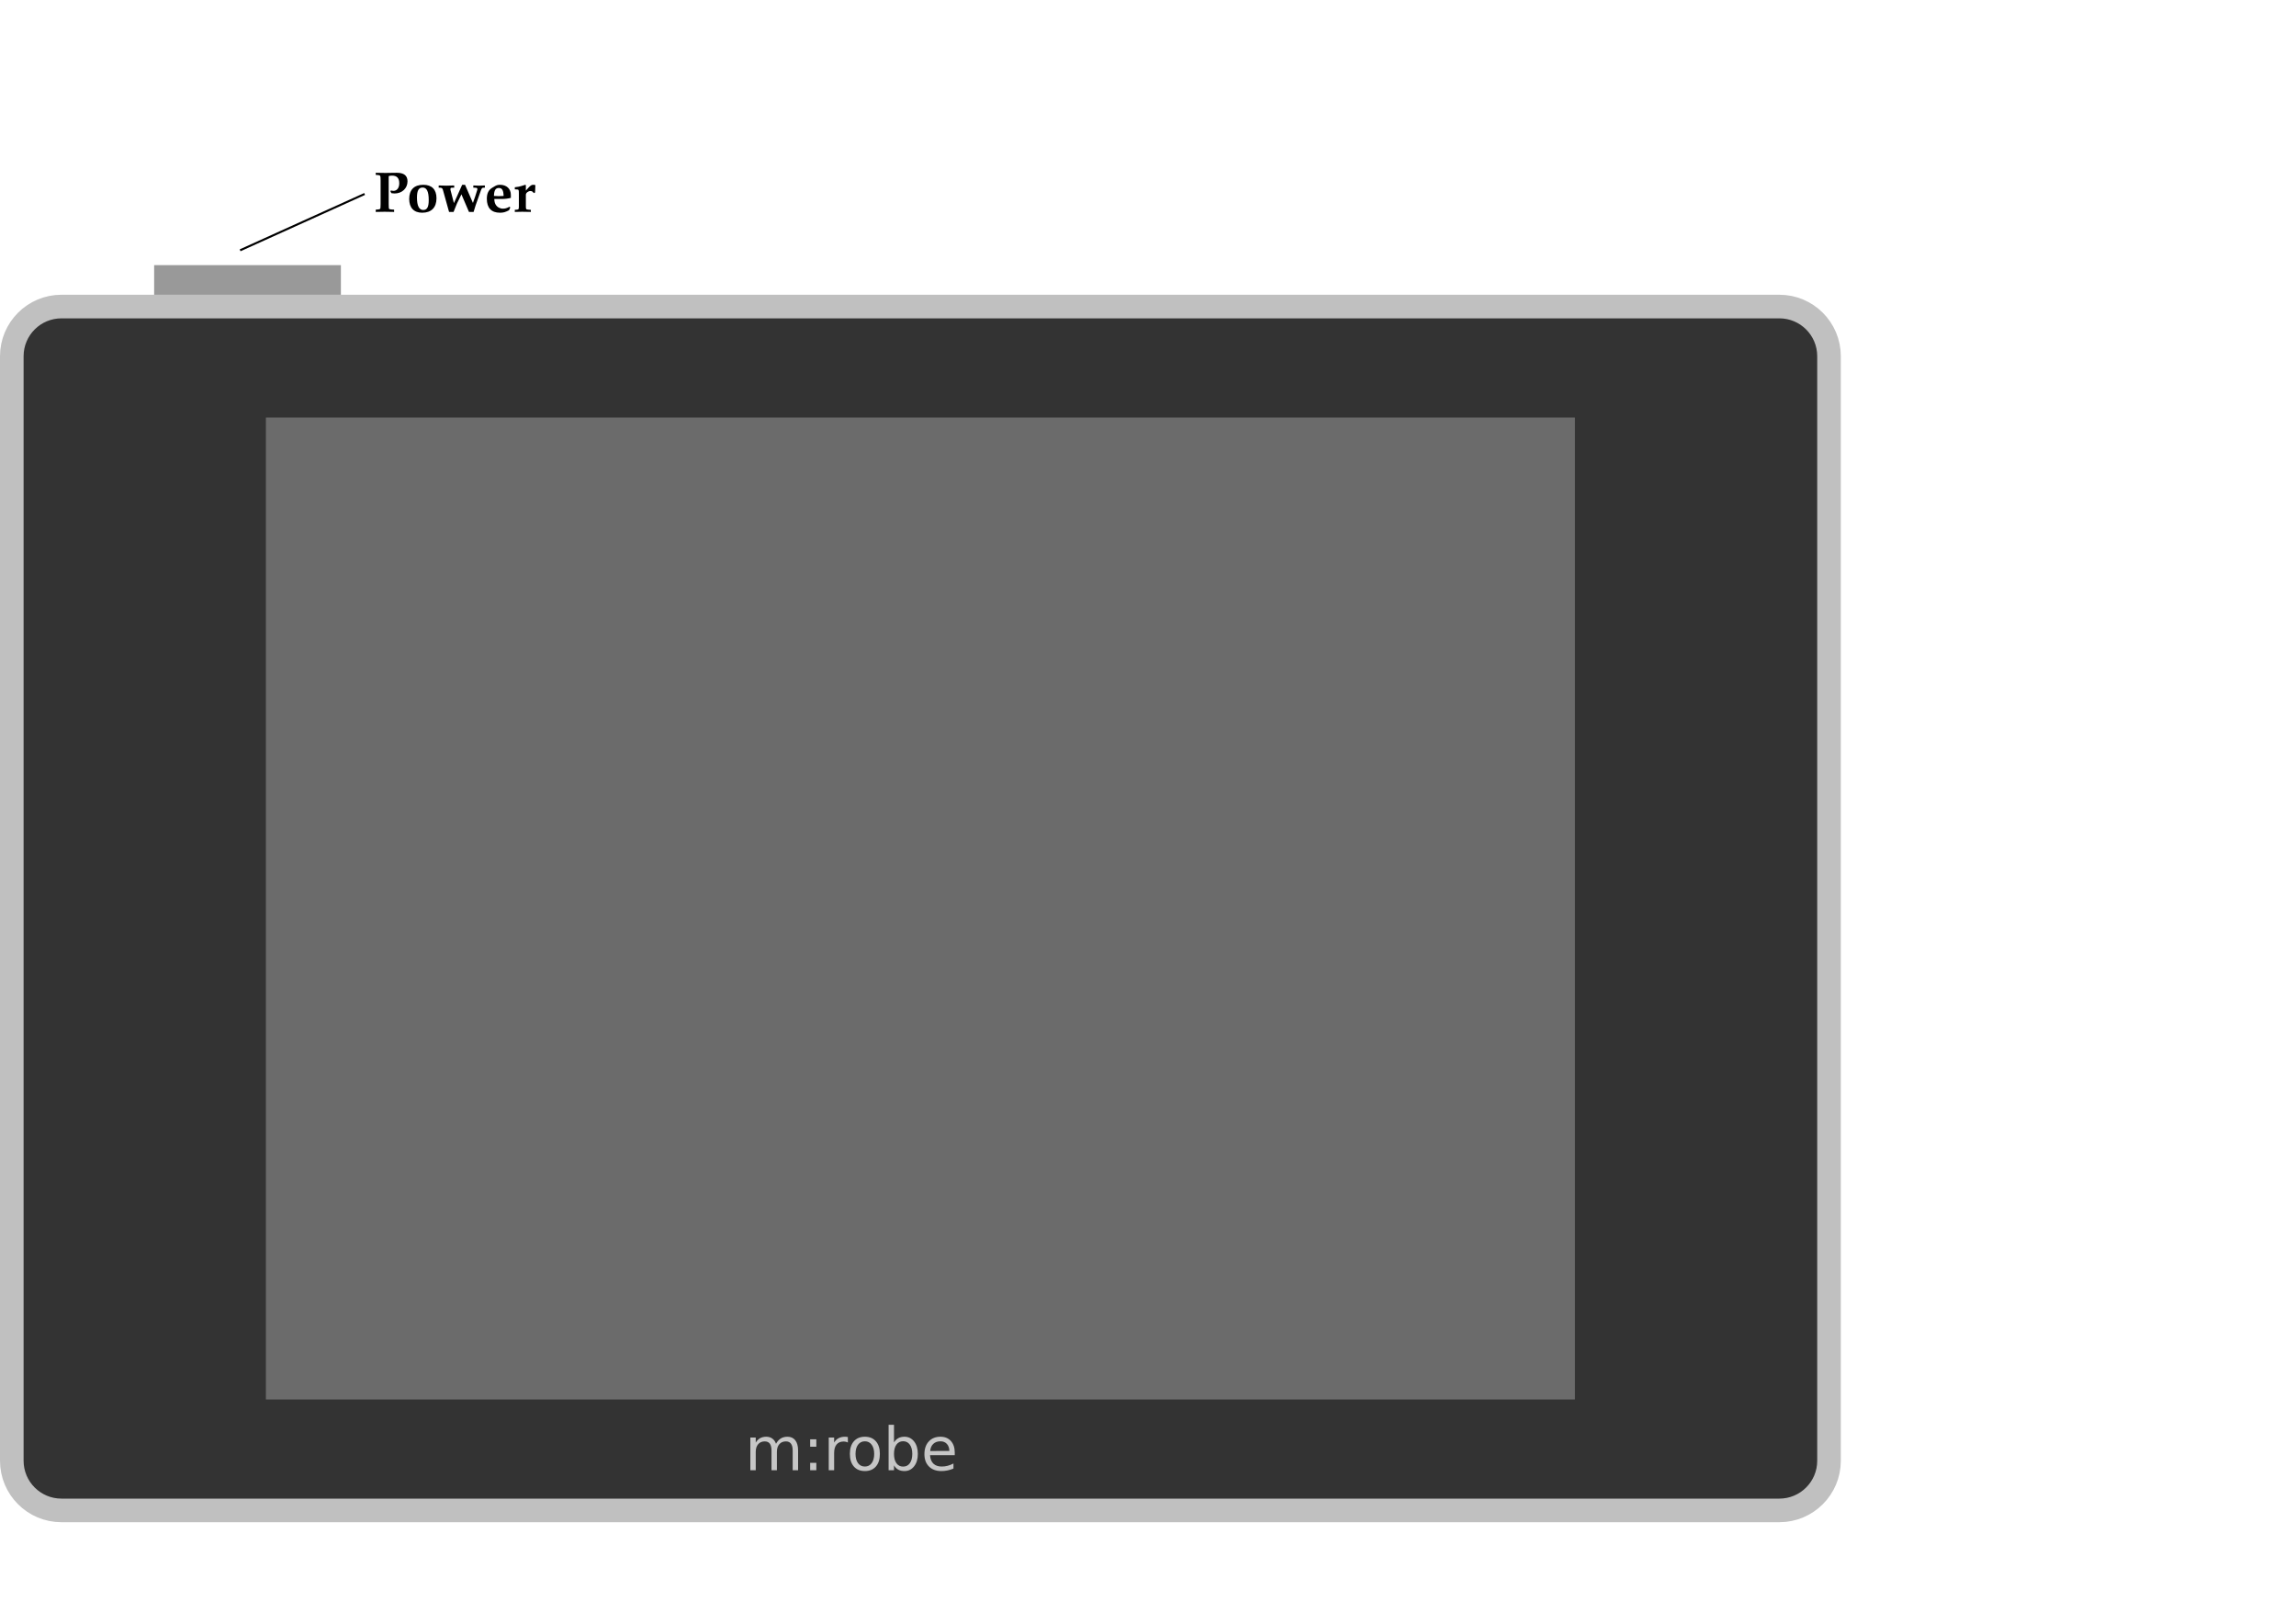
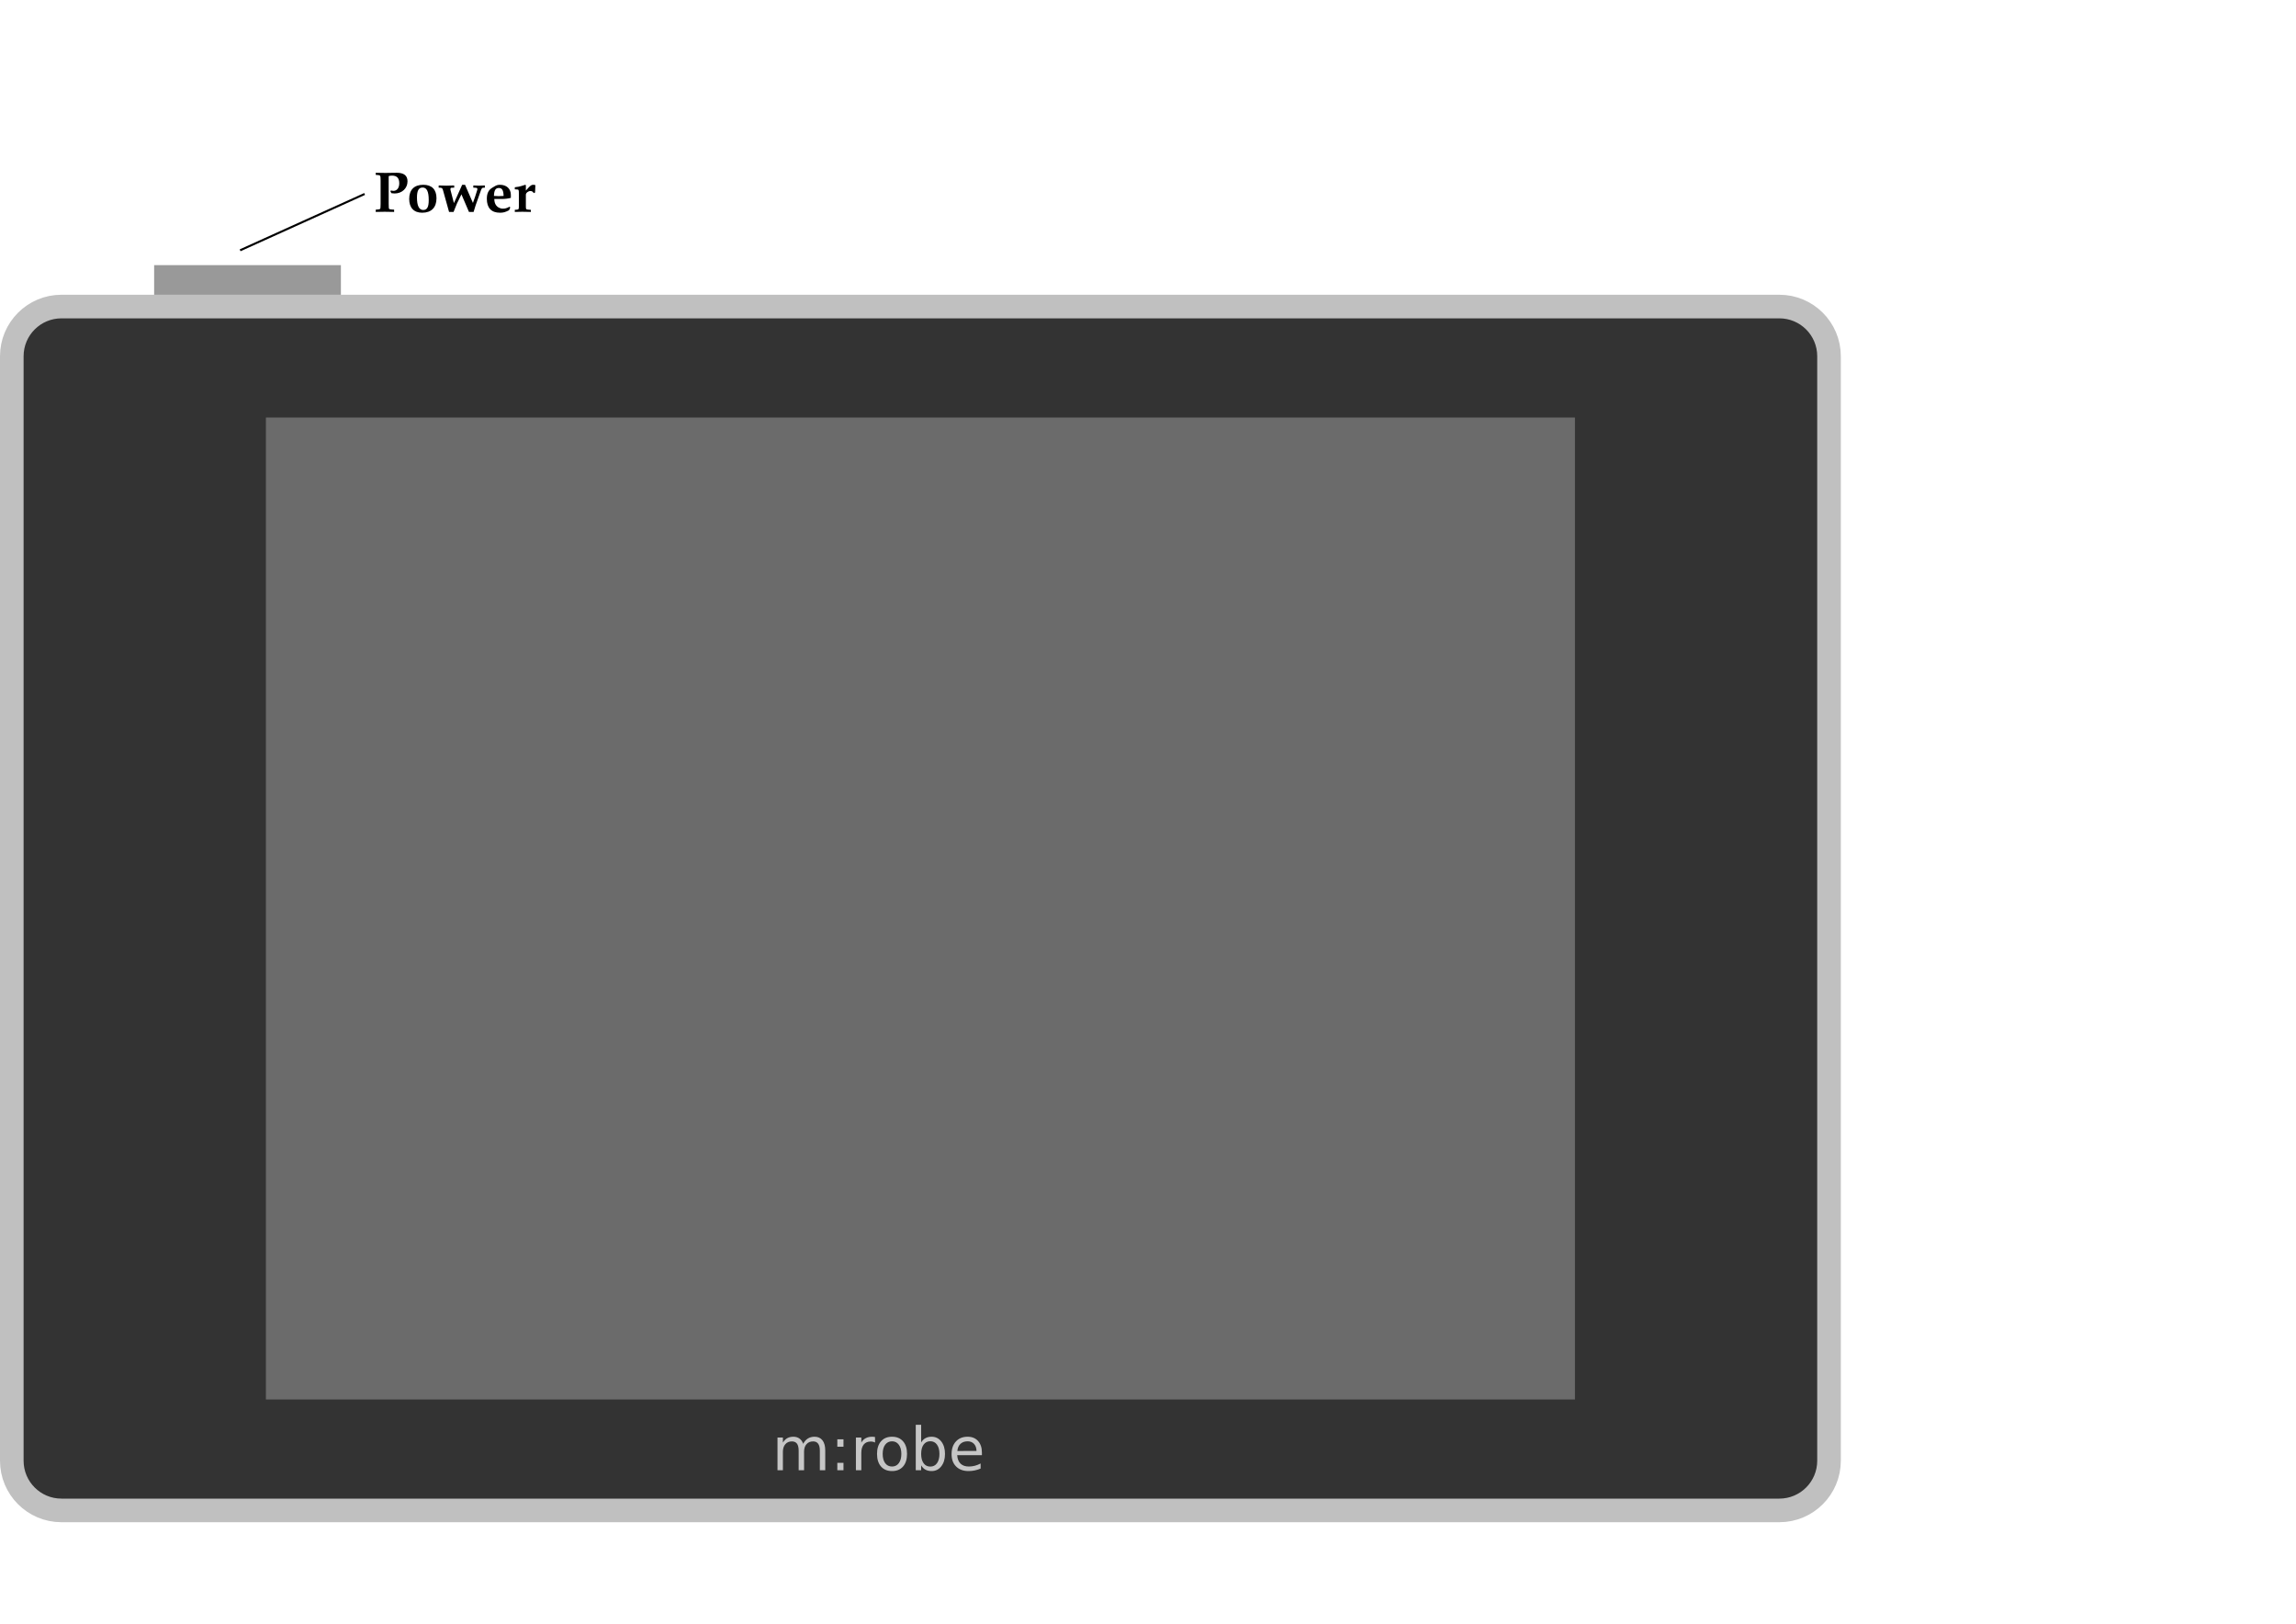
- <svg xmlns="http://www.w3.org/2000/svg" width="297mm" height="210mm" id="svg3184">
+ <svg xmlns="http://www.w3.org/2000/svg" width="297mm" height="210mm" id="svg3184" version="1.1">
  <defs id="defs3186">
    </defs>
+   <rect style="fill:#333333;fill-opacity:1;stroke:#c0c0c0;stroke-width:11.538;stroke-linecap:round;stroke-linejoin:round;stroke-miterlimit:4;stroke-opacity:1;stroke-dasharray:none" id="rect2383" width="888.443" height="588.481" x="5.769" y="149.844" ry="24.286" rx="24.286" />
+   <text xml:space="preserve" style="font-size:41.766px;font-style:normal;font-weight:normal;fill:#c6c6c6;fill-opacity:1;stroke:none;font-family:Bitstream Vera Sans" x="449.45" y="718.681" id="text2385">
+     <tspan id="tspan2387" x="449.45" y="718.681" style="font-size:29.236px;text-align:center;text-anchor:middle;fill:#c6c6c6;fill-opacity:1">m:robe</tspan>
+   </text>
+   <rect style="fill:#6b6b6b;fill-opacity:1;stroke:none" id="rect3191" width="640" height="480" x="130" y="204.095" />
+   <rect style="fill:#999999;fill-opacity:1;stroke:none" id="rect2395" width="91.304" height="14.493" x="75.362" y="129.602" />
  <g id="layer1">
-     <rect style="fill:#333333;fill-opacity:1;stroke:#c0c0c0;stroke-width:11.538;stroke-linecap:round;stroke-linejoin:round;stroke-miterlimit:4;stroke-dasharray:none;stroke-opacity:1" id="rect2383" width="888.443" height="588.481" x="5.769" y="149.844" ry="24.286" rx="24.286" />
-     <text xml:space="preserve" style="font-size:41.766px;font-style:normal;font-weight:normal;fill:#c6c6c6;fill-opacity:1;stroke:none;stroke-width:1px;stroke-linecap:butt;stroke-linejoin:miter;stroke-opacity:1;font-family:Bitstream Vera Sans" x="449.45" y="718.681" id="text2385">
-       <tspan id="tspan2387" x="449.45" y="718.681" style="font-size:29.236px;text-align:center;text-anchor:middle;fill:#c6c6c6;fill-opacity:1">m:robe</tspan>
-     </text>
-     <rect style="fill:#6b6b6b;fill-opacity:1;stroke:none;stroke-width:0.7;stroke-linecap:round;stroke-linejoin:miter;stroke-miterlimit:4;stroke-dasharray:none;stroke-opacity:1" id="rect3191" width="640" height="480" x="130" y="204.094" />
-     <text xml:space="preserve" style="font-size:40px;font-style:normal;font-variant:normal;font-weight:bold;font-stretch:normal;line-height:100%;fill:#000000;fill-opacity:1;stroke:none;stroke-width:1px;stroke-linecap:butt;stroke-linejoin:miter;stroke-opacity:1;font-family:URW Palladio L;-inkscape-font-specification:URW Palladio L Medium" x="182.609" y="103.515" id="text2391">
+     <text xml:space="preserve" style="font-size:40px;font-style:normal;font-variant:normal;font-weight:bold;font-stretch:normal;line-height:100%;fill:#000000;fill-opacity:1;stroke:none;font-family:URW Palladio L;-inkscape-font-specification:URW Palladio L Medium" x="182.609" y="103.515" id="text2391">
      <tspan id="tspan2393" x="182.609" y="103.515" style="font-size:28px;font-style:normal;font-variant:normal;font-weight:bold;font-stretch:normal;text-align:start;line-height:100%;writing-mode:lr-tb;text-anchor:start;font-family:URW Palladio L;-inkscape-font-specification:URW Palladio L Medium">Power</tspan>
    </text>
-     <rect style="fill:#999999;fill-opacity:1;stroke:none;stroke-width:3.744;stroke-linecap:round;stroke-linejoin:round;stroke-miterlimit:4;stroke-dasharray:none;stroke-opacity:1" id="rect2395" width="91.304" height="14.493" x="75.362" y="129.602" />
-     <path style="fill:none;fill-rule:evenodd;stroke:#000000;stroke-width:1px;stroke-linecap:butt;stroke-linejoin:miter;stroke-opacity:1;display:inline" d="M 117.391,122.355 L 178.261,94.819" id="path3167" />
+     <path style="fill:none;stroke:#000000;stroke-width:1px;stroke-linecap:butt;stroke-linejoin:miter;stroke-opacity:1;display:inline" d="M 117.391,122.355 178.261,94.819" id="path3167" />
  </g>
</svg>
